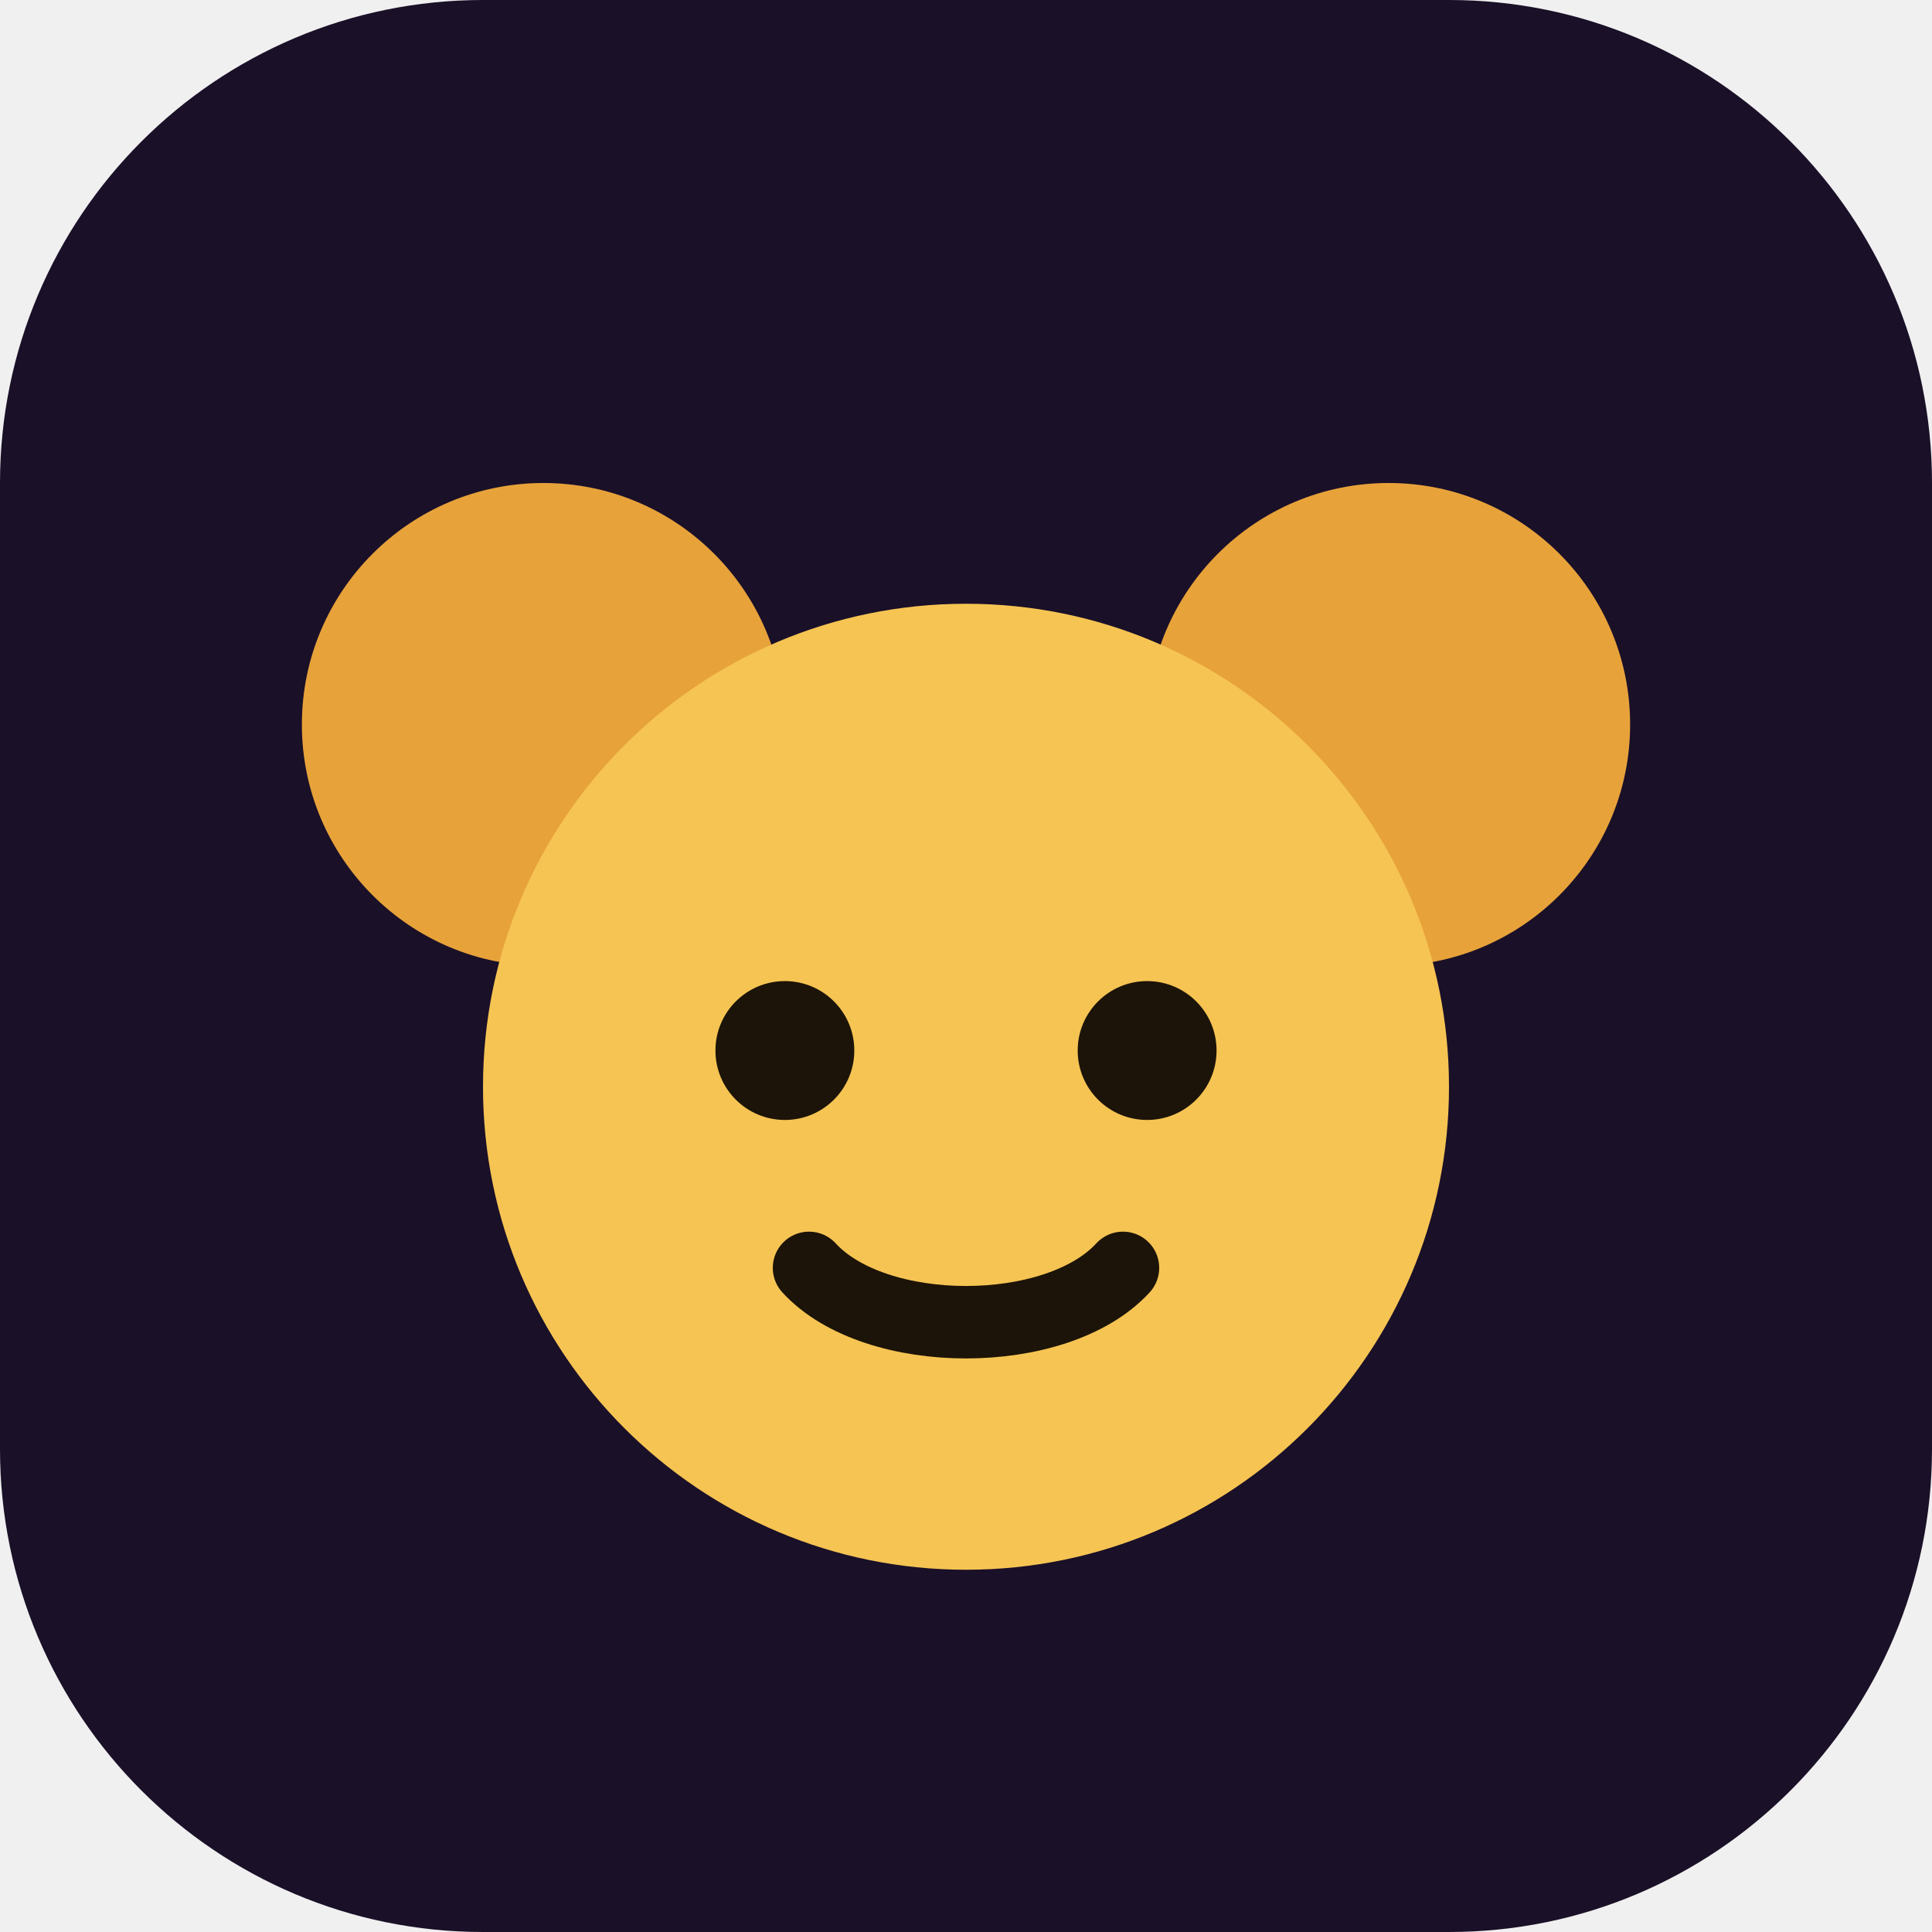
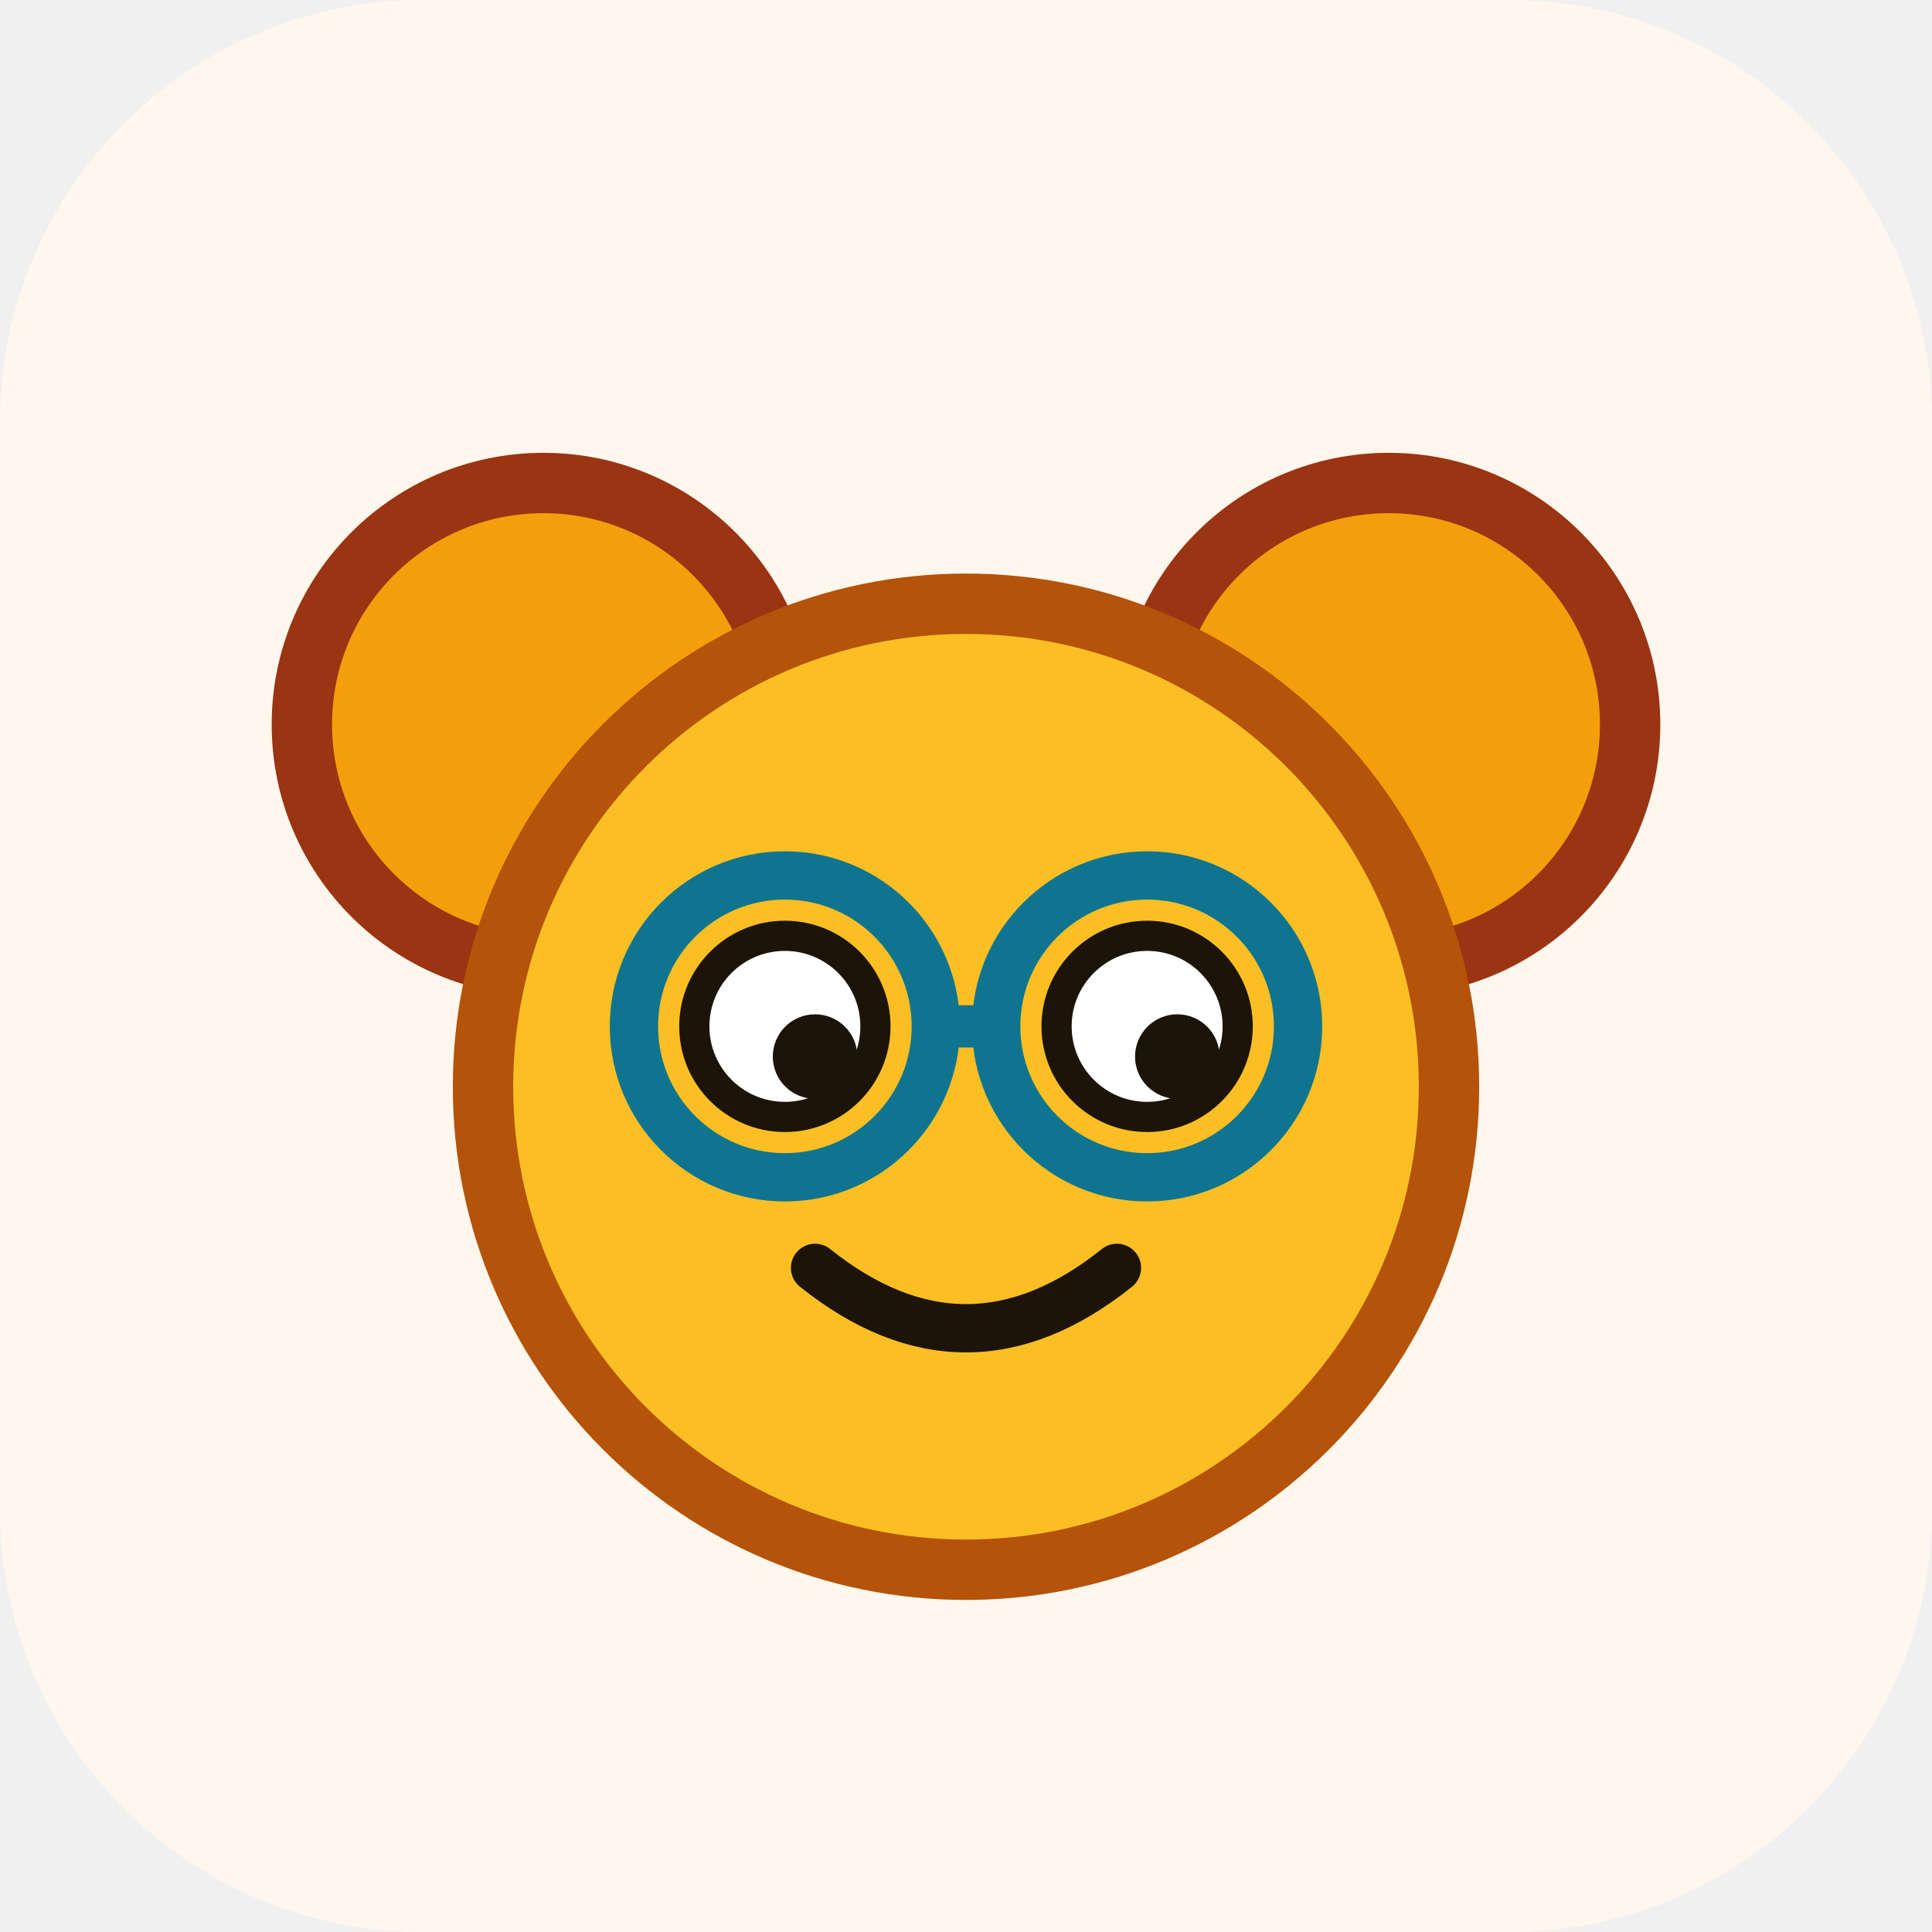
- <svg xmlns="http://www.w3.org/2000/svg" viewBox="0 0 32 32">
-   <rect width="32" height="32" rx="8" fill="#1A1028" />
-   <circle cx="9" cy="12" r="4" fill="#E7A23A" />
-   <circle cx="23" cy="12" r="4" fill="#E7A23A" />
-   <circle cx="16" cy="18" r="8" fill="#F6C453" />
-   <circle cx="13" cy="17.4" r="1.15" fill="#1C1408" />
-   <circle cx="19" cy="17.4" r="1.15" fill="#1C1408" />
-   <path d="M13.4 21c1.1 1.2 4.1 1.2 5.2 0" fill="none" stroke="#1C1408" stroke-width="1.2" stroke-linecap="round" />
+ <svg xmlns="http://www.w3.org/2000/svg" viewBox="0 0 64 64">
+   <rect width="64" height="64" rx="14" fill="#fff7ed" />
+   <circle cx="18" cy="24" r="8" fill="#f59e0b" stroke="#9a3412" stroke-width="2" />
+   <circle cx="46" cy="24" r="8" fill="#f59e0b" stroke="#9a3412" stroke-width="2" />
+   <circle cx="32" cy="36" r="16" fill="#fbbf24" stroke="#b45309" stroke-width="2" />
+   <circle cx="26" cy="34" r="3" fill="#fff" stroke="#1c1408" stroke-width="1" />
+   <circle cx="38" cy="34" r="3" fill="#fff" stroke="#1c1408" stroke-width="1" />
+   <circle cx="27" cy="35" r="1.4" fill="#1c1408" />
+   <circle cx="39" cy="35" r="1.4" fill="#1c1408" />
+   <circle cx="26" cy="34" r="5" fill="none" stroke="#0e7490" stroke-width="1.6" />
+   <circle cx="38" cy="34" r="5" fill="none" stroke="#0e7490" stroke-width="1.6" />
+   <path d="M31 34 H33" stroke="#0e7490" stroke-width="1.4" />
+   <path d="M27 42 Q32 46 37 42" fill="none" stroke="#1c1408" stroke-width="1.6" stroke-linecap="round" />
</svg>
